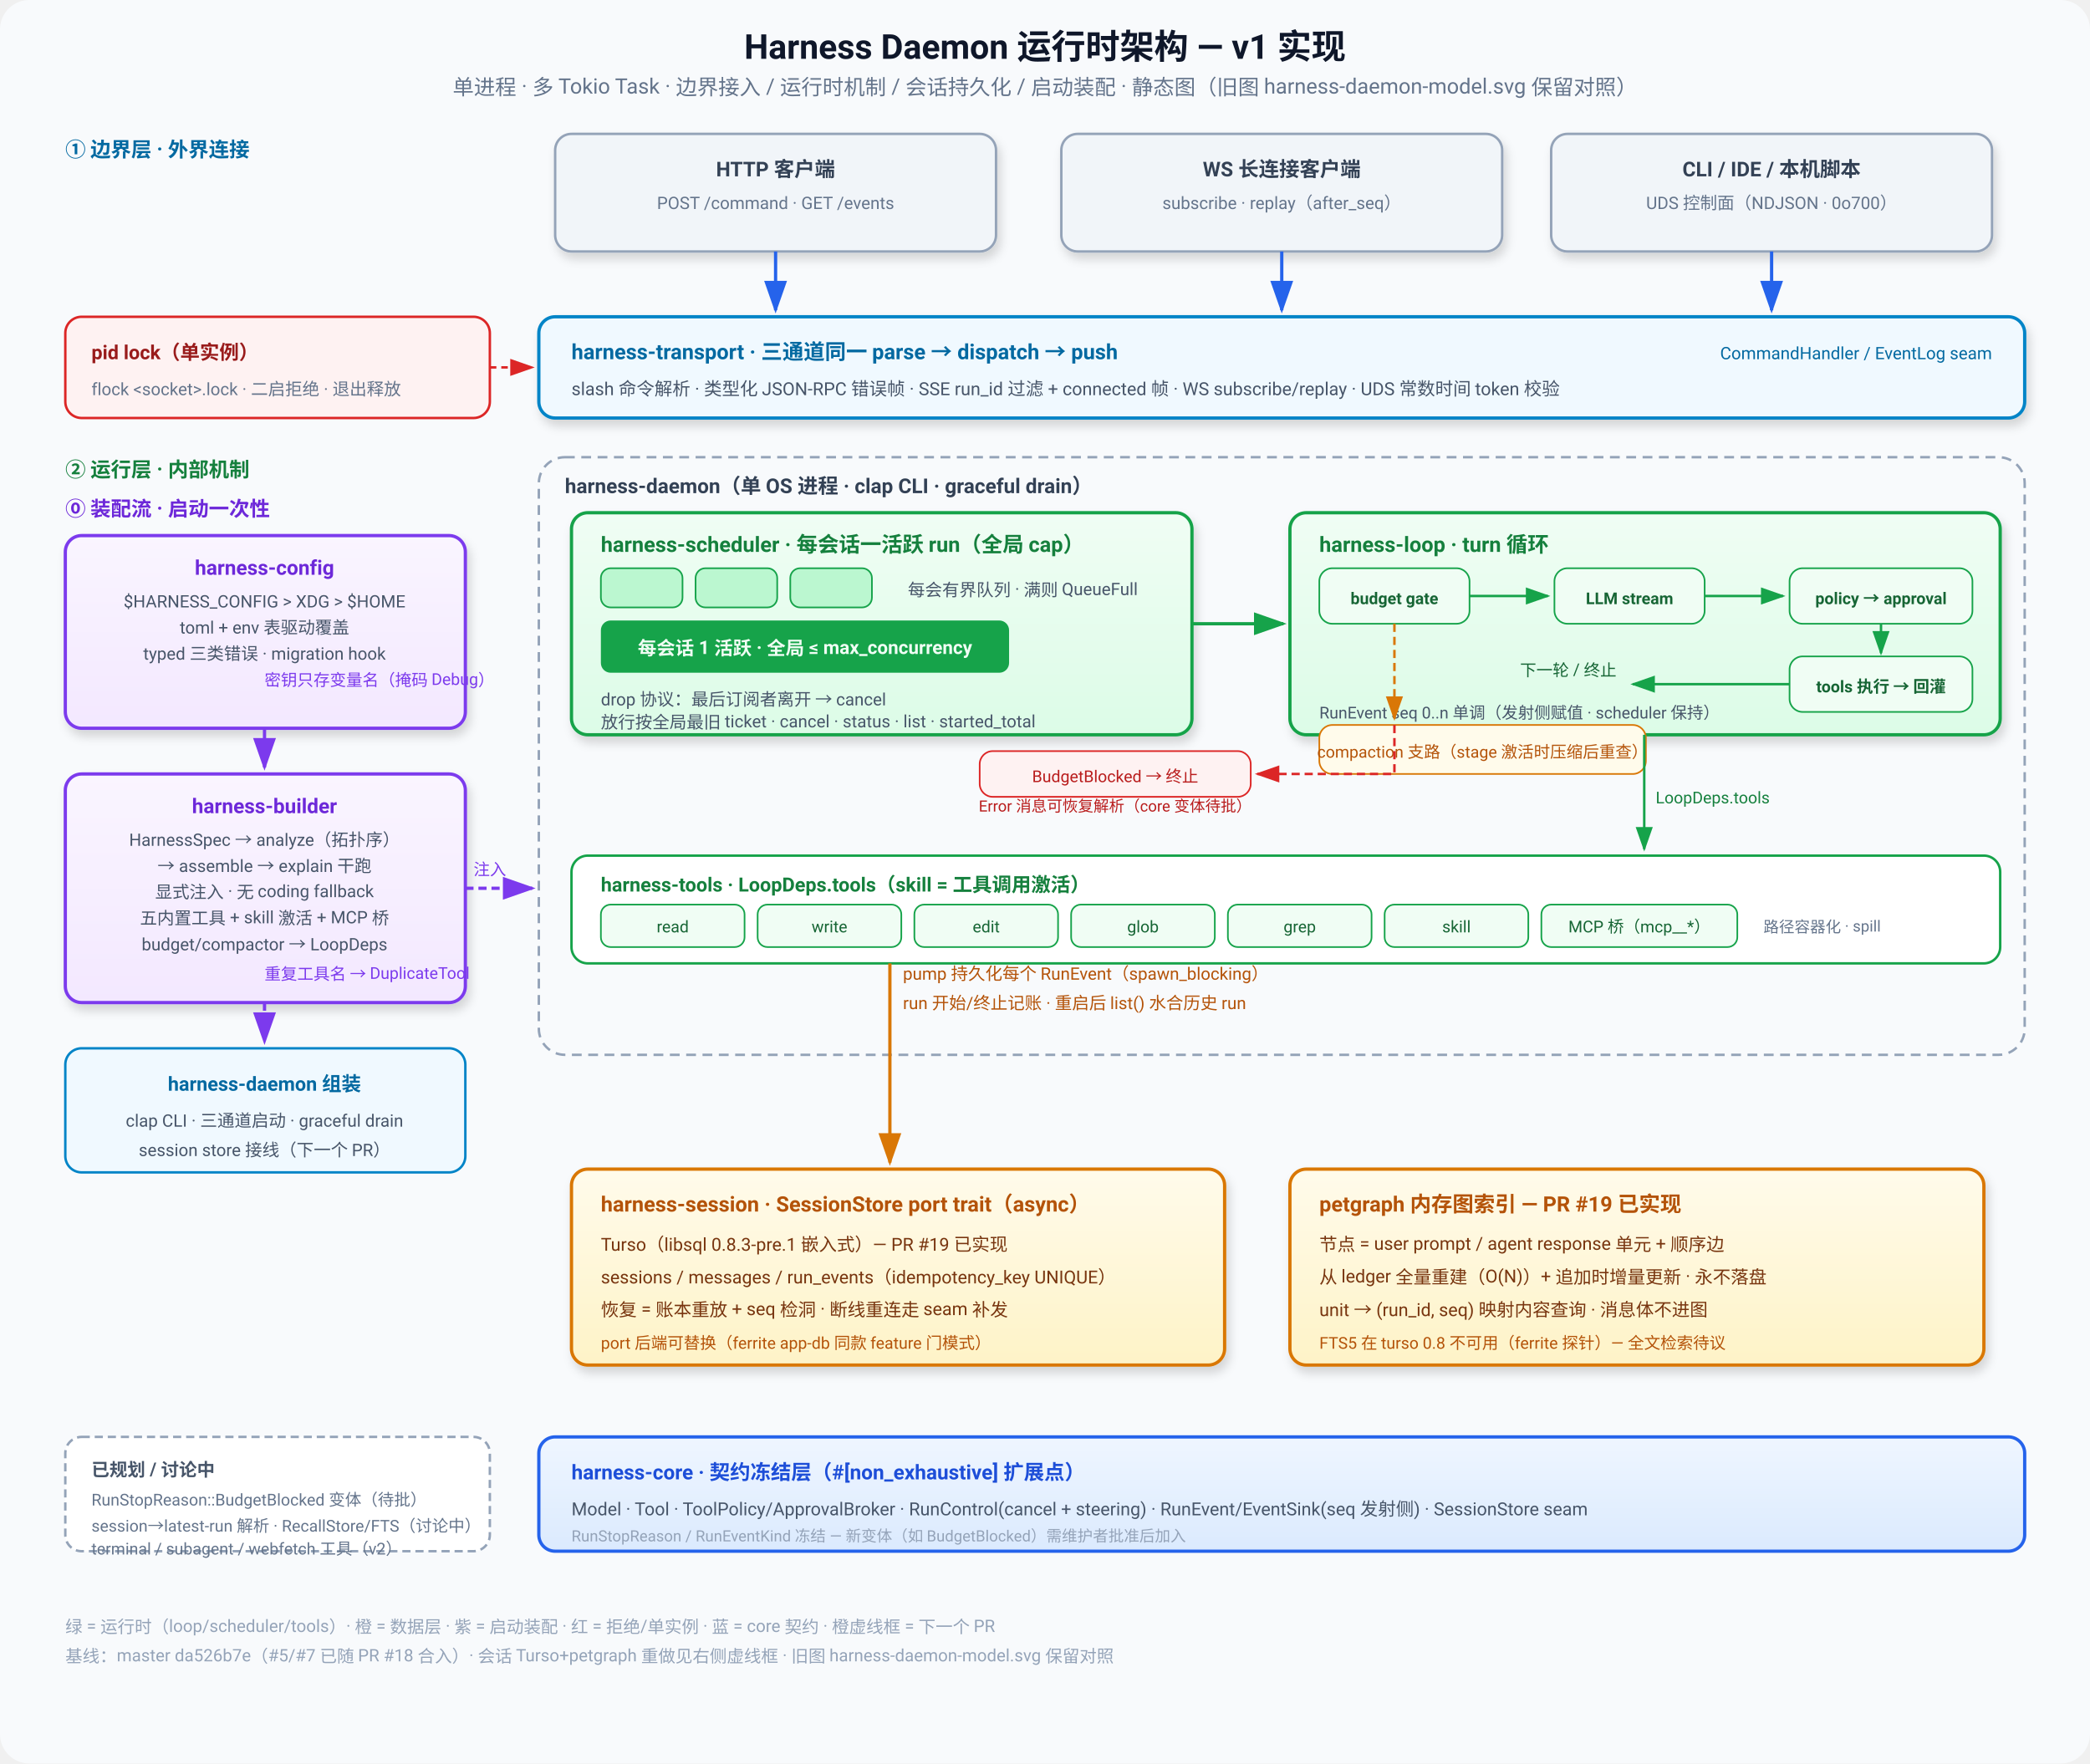
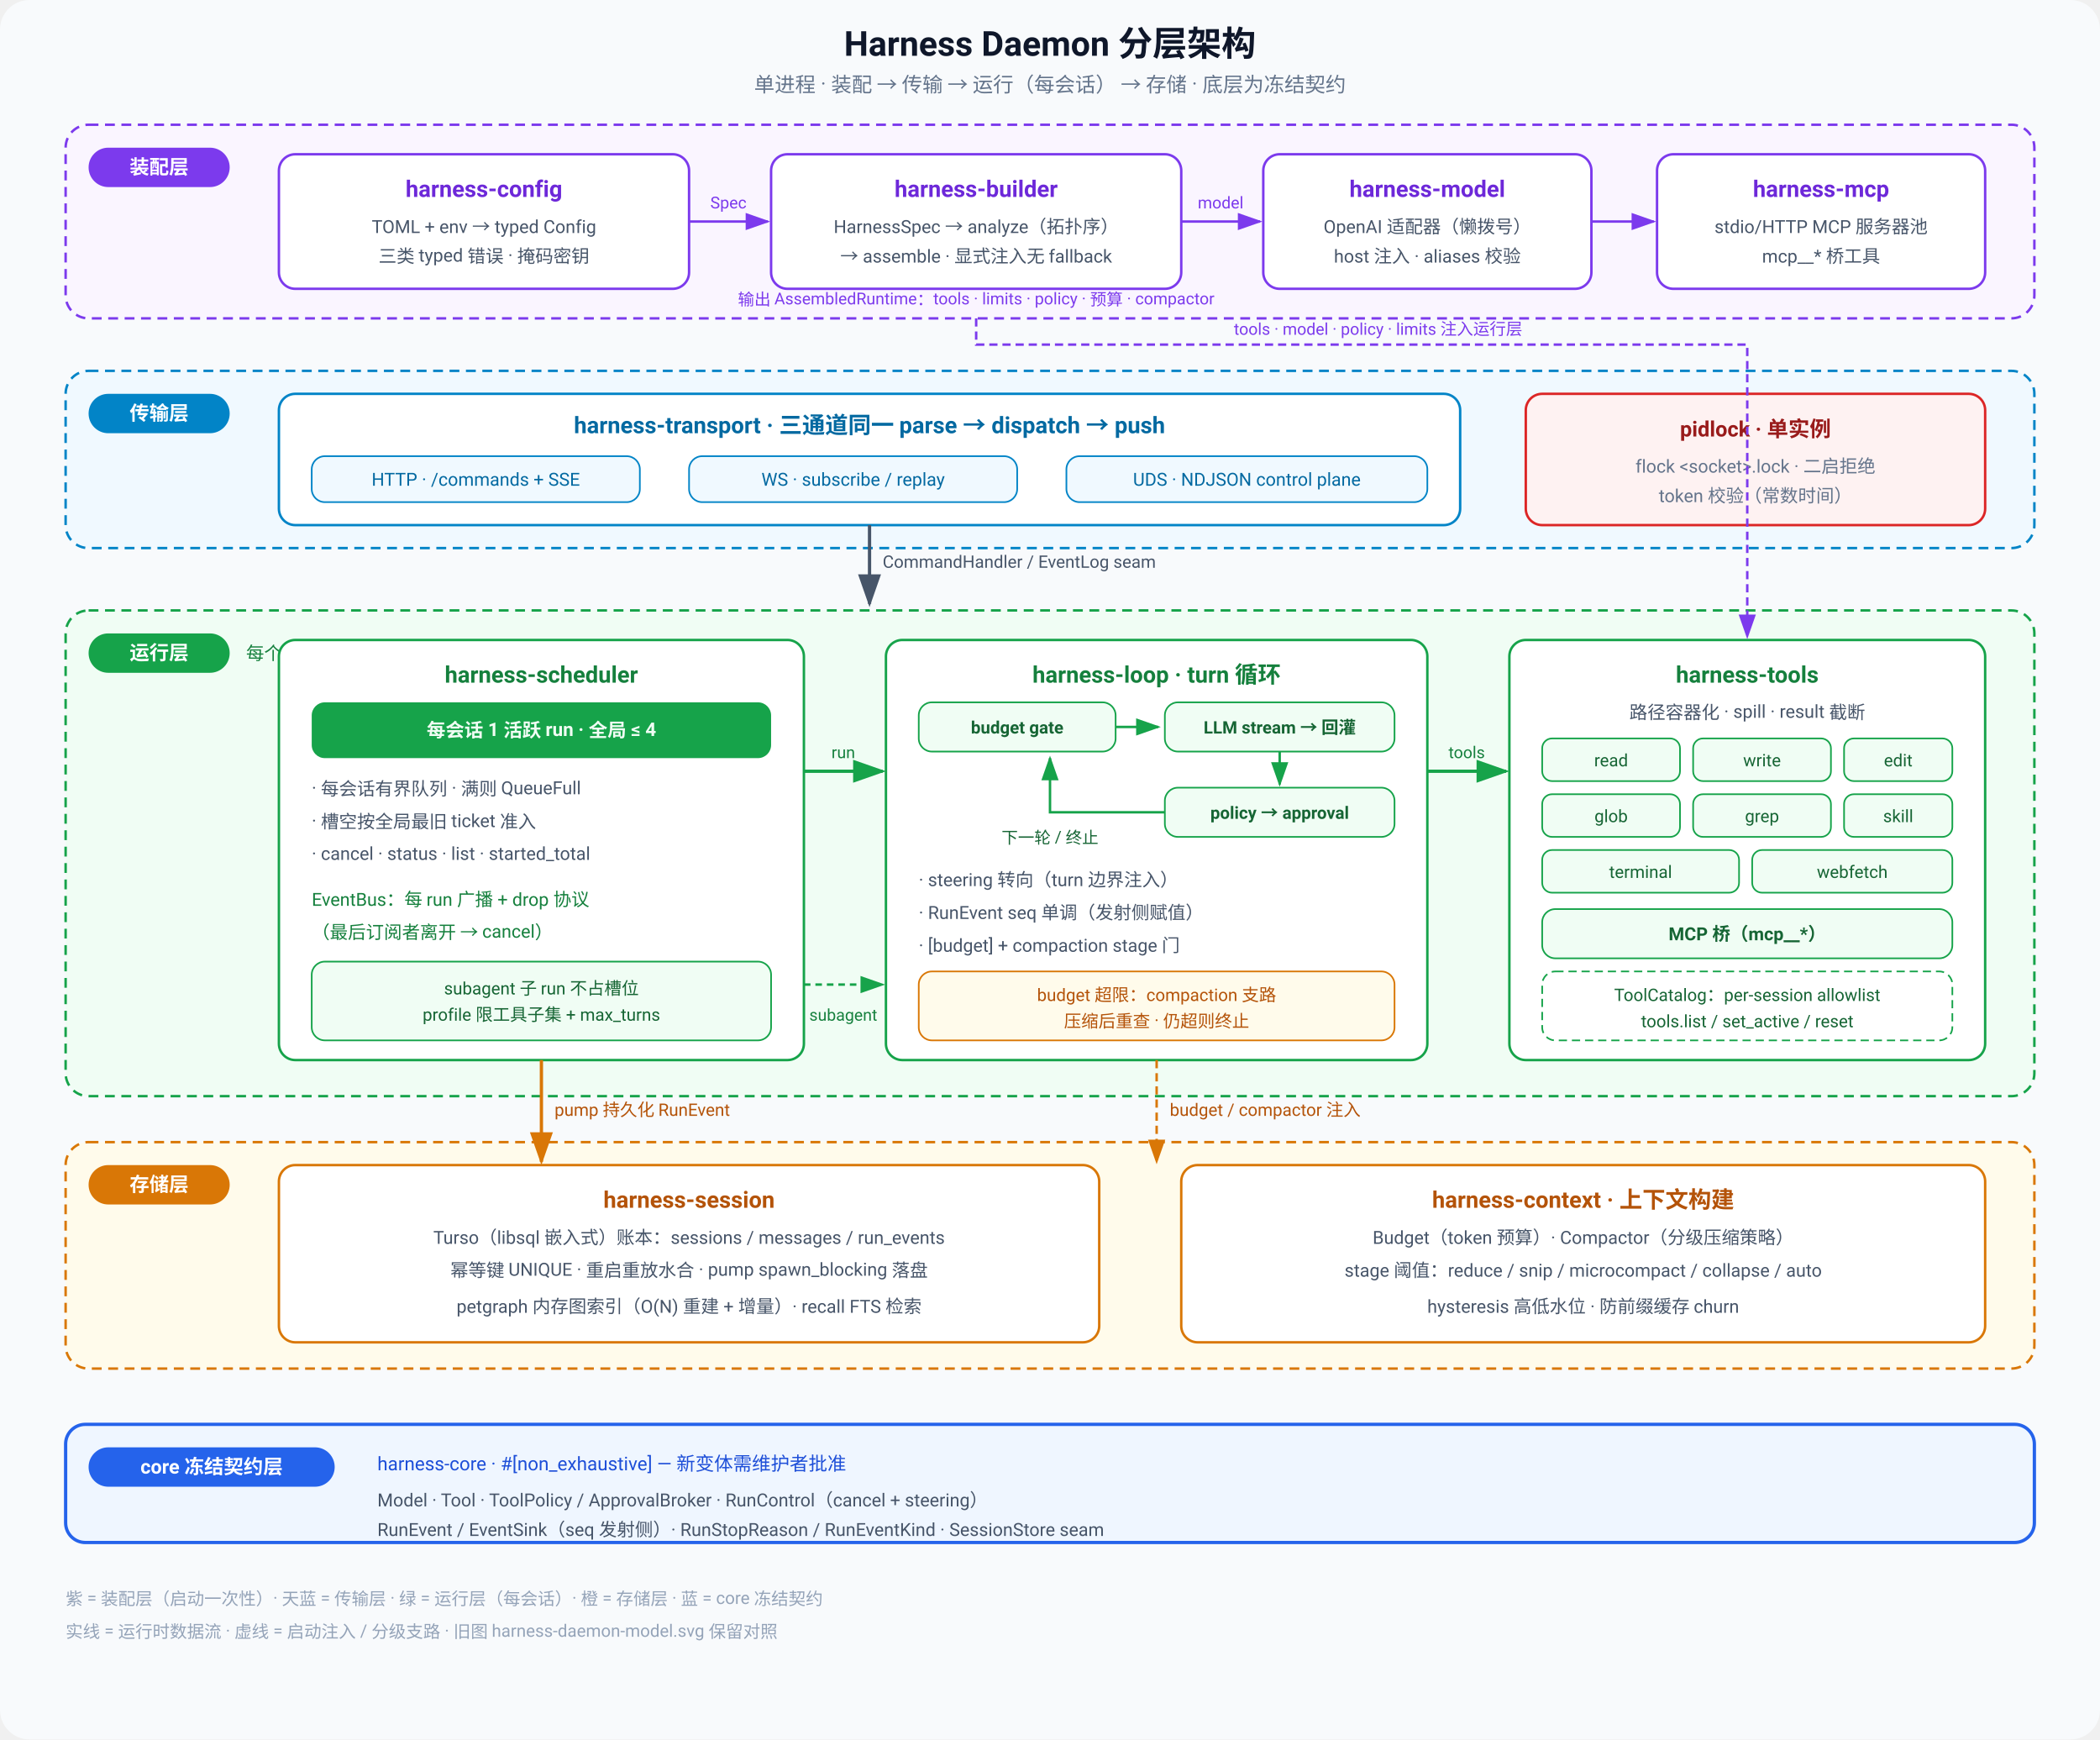
- <svg xmlns="http://www.w3.org/2000/svg" width="1280" height="1080" viewBox="0 0 1280 1080" font-family="system-ui, -apple-system, 'Segoe UI', Roboto, 'Noto Sans CJK SC', 'PingFang SC', 'Microsoft YaHei', sans-serif">
+ <svg xmlns="http://www.w3.org/2000/svg" width="1280" height="1060" viewBox="0 0 1280 1060" font-family="system-ui, -apple-system, 'Segoe UI', Roboto, 'Noto Sans CJK SC', 'PingFang SC', 'Microsoft YaHei', sans-serif">
  <defs>
    <marker id="arr" markerWidth="10" markerHeight="7" refX="9" refY="3.5" orient="auto">
      <polygon points="0 0, 10 3.5, 0 7" fill="#475569" />
    </marker>
-     <marker id="arr-blue" markerWidth="10" markerHeight="7" refX="9" refY="3.5" orient="auto">
-       <polygon points="0 0, 10 3.5, 0 7" fill="#2563eb" />
-     </marker>
    <marker id="arr-green" markerWidth="10" markerHeight="7" refX="9" refY="3.5" orient="auto">
      <polygon points="0 0, 10 3.5, 0 7" fill="#16a34a" />
    </marker>
-     <marker id="arr-orange" markerWidth="10" markerHeight="7" refX="9" refY="3.5" orient="auto">
+     <marker id="arr-amber" markerWidth="10" markerHeight="7" refX="9" refY="3.5" orient="auto">
      <polygon points="0 0, 10 3.5, 0 7" fill="#d97706" />
    </marker>
    <marker id="arr-purple" markerWidth="10" markerHeight="7" refX="9" refY="3.5" orient="auto">
      <polygon points="0 0, 10 3.5, 0 7" fill="#7c3aed" />
    </marker>
-     <marker id="arr-red" markerWidth="10" markerHeight="7" refX="9" refY="3.5" orient="auto">
-       <polygon points="0 0, 10 3.5, 0 7" fill="#dc2626" />
-     </marker>
-     <filter id="shadow" x="-20%" y="-20%" width="140%" height="140%">
-       <feGaussianBlur in="SourceAlpha" stdDeviation="3" />
-       <feOffset dx="2" dy="4" result="offsetblur" />
-       <feComponentTransfer>
-         <feFuncA type="linear" slope="0.15" />
-       </feComponentTransfer>
-       <feMerge>
-         <feMergeNode />
-         <feMergeNode in="SourceGraphic" />
-       </feMerge>
-     </filter>
-     <linearGradient id="g-run" x1="0" y1="0" x2="0" y2="1">
-       <stop offset="0%" stop-color="#f0fdf4" />
-       <stop offset="100%" stop-color="#dcfce7" />
-     </linearGradient>
-     <linearGradient id="g-data" x1="0" y1="0" x2="0" y2="1">
-       <stop offset="0%" stop-color="#fffbeb" />
-       <stop offset="100%" stop-color="#fef3c7" />
-     </linearGradient>
-     <linearGradient id="g-acc" x1="0" y1="0" x2="0" y2="1">
-       <stop offset="0%" stop-color="#faf5ff" />
-       <stop offset="100%" stop-color="#f3e8ff" />
-     </linearGradient>
-     <linearGradient id="g-core" x1="0" y1="0" x2="0" y2="1">
-       <stop offset="0%" stop-color="#eff6ff" />
-       <stop offset="100%" stop-color="#dbeafe" />
-     </linearGradient>
  </defs>
-   <rect width="1280" height="1080" fill="#f8fafc" rx="18" />
-   <text x="640" y="36" text-anchor="middle" font-size="21" font-weight="700" fill="#0f172a">Harness Daemon 运行时架构 — v1 实现</text>
-   <text x="640" y="58" text-anchor="middle" font-size="13" fill="#64748b">单进程 · 多 Tokio Task · 边界接入 / 运行时机制 / 会话持久化 / 启动装配 · 静态图（旧图 harness-daemon-model.svg 保留对照）</text>
-   <text x="40" y="96" font-size="12.5" font-weight="700" fill="#0369a1">① 边界层 · 外界连接</text>
-   <rect x="340" y="82" width="270" height="72" rx="10" fill="#f1f5f9" stroke="#94a3b8" stroke-width="1.5" filter="url(#shadow)" />
-   <rect x="650" y="82" width="270" height="72" rx="10" fill="#f1f5f9" stroke="#94a3b8" stroke-width="1.5" filter="url(#shadow)" />
-   <rect x="950" y="82" width="270" height="72" rx="10" fill="#f1f5f9" stroke="#94a3b8" stroke-width="1.5" filter="url(#shadow)" />
-   <text x="475" y="108" text-anchor="middle" font-size="12.5" font-weight="600" fill="#334155">HTTP 客户端</text>
-   <text x="475" y="128" text-anchor="middle" font-size="10.5" fill="#64748b">POST /command · GET /events</text>
-   <text x="785" y="108" text-anchor="middle" font-size="12.5" font-weight="600" fill="#334155">WS 长连接客户端</text>
-   <text x="785" y="128" text-anchor="middle" font-size="10.5" fill="#64748b">subscribe · replay（after_seq）</text>
-   <text x="1085" y="108" text-anchor="middle" font-size="12.5" font-weight="600" fill="#334155">CLI / IDE / 本机脚本</text>
-   <text x="1085" y="128" text-anchor="middle" font-size="10.5" fill="#64748b">UDS 控制面（NDJSON · 0o700）</text>
-   <line x1="475" y1="154" x2="475" y2="190" stroke="#2563eb" stroke-width="2" marker-end="url(#arr-blue)" />
-   <line x1="785" y1="154" x2="785" y2="190" stroke="#2563eb" stroke-width="2" marker-end="url(#arr-blue)" />
-   <line x1="1085" y1="154" x2="1085" y2="190" stroke="#2563eb" stroke-width="2" marker-end="url(#arr-blue)" />
-   <rect x="330" y="194" width="910" height="62" rx="10" fill="#f0f9ff" stroke="#0284c7" stroke-width="2" filter="url(#shadow)" />
-   <text x="350" y="220" font-size="13" font-weight="700" fill="#0369a1">harness-transport · 三通道同一 parse → dispatch → push</text>
-   <text x="350" y="242" font-size="11" fill="#475569">slash 命令解析 · 类型化 JSON-RPC 错误帧 · SSE run_id 过滤 + connected 帧 · WS subscribe/replay · UDS 常数时间 token 校验</text>
-   <text x="1220" y="220" text-anchor="end" font-size="10.5" fill="#0369a1">CommandHandler / EventLog seam</text>
-   <rect x="40" y="194" width="260" height="62" rx="10" fill="#fef2f2" stroke="#dc2626" stroke-width="1.5" />
-   <text x="56" y="220" font-size="12" font-weight="600" fill="#991b1b">pid lock（单实例）</text>
-   <text x="56" y="242" font-size="10.5" fill="#64748b">flock &lt;socket&gt;.lock · 二启拒绝 · 退出释放</text>
-   <line x1="300" y1="225" x2="326" y2="225" stroke="#dc2626" stroke-width="1.5" stroke-dasharray="4 3" marker-end="url(#arr-red)" />
-   <text x="40" y="292" font-size="12.5" font-weight="700" fill="#15803d">② 运行层 · 内部机制</text>
-   <rect x="330" y="280" width="910" height="366" rx="16" fill="none" stroke="#94a3b8" stroke-width="1.5" stroke-dasharray="6 4" />
-   <text x="346" y="302" font-size="12.5" font-weight="600" fill="#334155">harness-daemon（单 OS 进程 · clap CLI · graceful drain）</text>
-   <rect x="350" y="314" width="380" height="136" rx="10" fill="url(#g-run)" stroke="#16a34a" stroke-width="2" filter="url(#shadow)" />
-   <text x="368" y="338" font-size="13" font-weight="700" fill="#15803d">harness-scheduler · 每会话一活跃 run（全局 cap）</text>
-   <rect x="368" y="348" width="50" height="24" rx="6" fill="#bbf7d0" stroke="#16a34a" />
-   <rect x="426" y="348" width="50" height="24" rx="6" fill="#bbf7d0" stroke="#16a34a" />
-   <rect x="484" y="348" width="50" height="24" rx="6" fill="#bbf7d0" stroke="#16a34a" />
-   <text x="556" y="365" font-size="10.5" fill="#475569">每会有界队列 · 满则 QueueFull</text>
-   <rect x="368" y="380" width="250" height="32" rx="6" fill="#16a34a" />
-   <text x="493" y="401" text-anchor="middle" font-size="11.5" font-weight="600" fill="#f0fdf4">每会话 1 活跃 · 全局 ≤ max_concurrency</text>
-   <text x="368" y="432" font-size="10.5" fill="#475569">drop 协议：最后订阅者离开 → cancel</text>
-   <text x="368" y="446" font-size="10.5" fill="#475569">放行按全局最旧 ticket · cancel · status · list · started_total</text>
-   <line x1="730" y1="382" x2="786" y2="382" stroke="#16a34a" stroke-width="2" marker-end="url(#arr-green)" />
-   <rect x="790" y="314" width="435" height="136" rx="10" fill="url(#g-run)" stroke="#16a34a" stroke-width="2" filter="url(#shadow)" />
-   <text x="808" y="338" font-size="13" font-weight="700" fill="#15803d">harness-loop · turn 循环</text>
-   <rect x="808" y="348" width="92" height="34" rx="8" fill="#f0fdf4" stroke="#16a34a" />
-   <text x="854" y="370" text-anchor="middle" font-size="10" font-weight="600" fill="#166534">budget gate</text>
-   <line x1="900" y1="365" x2="948" y2="365" stroke="#16a34a" stroke-width="1.5" marker-end="url(#arr-green)" />
-   <rect x="952" y="348" width="92" height="34" rx="8" fill="#f0fdf4" stroke="#16a34a" />
-   <text x="998" y="370" text-anchor="middle" font-size="10" font-weight="600" fill="#166534">LLM stream</text>
-   <line x1="1044" y1="365" x2="1092" y2="365" stroke="#16a34a" stroke-width="1.5" marker-end="url(#arr-green)" />
-   <rect x="1096" y="348" width="112" height="34" rx="8" fill="#f0fdf4" stroke="#16a34a" />
-   <text x="1152" y="370" text-anchor="middle" font-size="10" font-weight="600" fill="#166534">policy → approval</text>
-   <line x1="1152" y1="382" x2="1152" y2="400" stroke="#16a34a" stroke-width="1.5" marker-end="url(#arr-green)" />
-   <rect x="1096" y="402" width="112" height="34" rx="8" fill="#f0fdf4" stroke="#16a34a" />
-   <text x="1152" y="424" text-anchor="middle" font-size="10" font-weight="600" fill="#166534">tools 执行 → 回灌</text>
-   <path d="M 1096 419 L 1000 419" fill="none" stroke="#16a34a" stroke-width="1.5" marker-end="url(#arr-green)" />
-   <text x="990" y="414" text-anchor="end" font-size="10" fill="#166534">下一轮 / 终止</text>
-   <text x="808" y="440" font-size="10" fill="#475569">RunEvent seq 0..n 单调（发射侧赋值 · scheduler 保持）</text>
-   <line x1="854" y1="382" x2="854" y2="440" stroke="#d97706" stroke-width="1.5" stroke-dasharray="5 3" marker-end="url(#arr-orange)" />
-   <rect x="808" y="444" width="200" height="30" rx="8" fill="#fffbeb" stroke="#d97706" />
-   <text x="908" y="464" text-anchor="middle" font-size="10" fill="#b45309">compaction 支路（stage 激活时压缩后重查）</text>
-   <path d="M 854 444 L 854 474 L 770 474" fill="none" stroke="#dc2626" stroke-width="1.5" stroke-dasharray="5 3" marker-end="url(#arr-red)" />
-   <rect x="600" y="460" width="166" height="28" rx="8" fill="#fef2f2" stroke="#dc2626" />
-   <text x="683" y="479" text-anchor="middle" font-size="10" fill="#b91c1c">BudgetBlocked → 终止</text>
-   <text x="683" y="497" text-anchor="middle" font-size="9.5" fill="#b91c1c">Error 消息可恢复解析（core 变体待批）</text>
-   <rect x="350" y="524" width="875" height="66" rx="10" fill="#ffffff" stroke="#16a34a" stroke-width="1.5" />
-   <text x="368" y="546" font-size="12" font-weight="700" fill="#15803d">harness-tools · LoopDeps.tools（skill = 工具调用激活）</text>
-   <g font-size="10" fill="#166534" text-anchor="middle">
-     <rect x="368" y="554" width="88" height="26" rx="6" fill="#f0fdf4" stroke="#16a34a" />
-     <text x="412" y="571">read</text>
-     <rect x="464" y="554" width="88" height="26" rx="6" fill="#f0fdf4" stroke="#16a34a" />
-     <text x="508" y="571">write</text>
-     <rect x="560" y="554" width="88" height="26" rx="6" fill="#f0fdf4" stroke="#16a34a" />
-     <text x="604" y="571">edit</text>
-     <rect x="656" y="554" width="88" height="26" rx="6" fill="#f0fdf4" stroke="#16a34a" />
-     <text x="700" y="571">glob</text>
-     <rect x="752" y="554" width="88" height="26" rx="6" fill="#f0fdf4" stroke="#16a34a" />
-     <text x="796" y="571">grep</text>
-     <rect x="848" y="554" width="88" height="26" rx="6" fill="#f0fdf4" stroke="#16a34a" />
-     <text x="892" y="571">skill</text>
-     <rect x="944" y="554" width="120" height="26" rx="6" fill="#f0fdf4" stroke="#16a34a" />
-     <text x="1004" y="571">MCP 桥（mcp__*）</text>
+   <rect width="1280" height="1060" fill="#f8fafc" rx="18" />
+   <text x="640" y="34" text-anchor="middle" font-size="21" font-weight="700" fill="#0f172a">Harness Daemon 分层架构</text>
+   <text x="640" y="56" text-anchor="middle" font-size="12.5" fill="#64748b">单进程 · 装配 → 传输 → 运行（每会话） → 存储 · 底层为冻结契约</text>
+   <rect x="40" y="76" width="1200" height="118" rx="14" fill="#faf5ff" stroke="#7c3aed" stroke-width="1.5" stroke-dasharray="6 4" />
+   <rect x="54" y="90" width="86" height="24" rx="12" fill="#7c3aed" />
+   <text x="97" y="106" text-anchor="middle" font-size="12" font-weight="700" fill="#ffffff">装配层</text>
+   <rect x="170" y="94" width="250" height="82" rx="10" fill="#ffffff" stroke="#7c3aed" stroke-width="1.5" />
+   <text x="295" y="120" text-anchor="middle" font-size="14" font-weight="700" fill="#6d28d9">harness-config</text>
+   <text x="295" y="142" text-anchor="middle" font-size="11" fill="#475569">TOML + env → typed Config</text>
+   <text x="295" y="160" text-anchor="middle" font-size="11" fill="#475569">三类 typed 错误 · 掩码密钥</text>
+   <rect x="470" y="94" width="250" height="82" rx="10" fill="#ffffff" stroke="#7c3aed" stroke-width="1.5" />
+   <text x="595" y="120" text-anchor="middle" font-size="14" font-weight="700" fill="#6d28d9">harness-builder</text>
+   <text x="595" y="142" text-anchor="middle" font-size="11" fill="#475569">HarnessSpec → analyze（拓扑序）</text>
+   <text x="595" y="160" text-anchor="middle" font-size="11" fill="#475569">→ assemble · 显式注入无 fallback</text>
+   <rect x="770" y="94" width="200" height="82" rx="10" fill="#ffffff" stroke="#7c3aed" stroke-width="1.5" />
+   <text x="870" y="120" text-anchor="middle" font-size="14" font-weight="700" fill="#6d28d9">harness-model</text>
+   <text x="870" y="142" text-anchor="middle" font-size="11" fill="#475569">OpenAI 适配器（懒拨号）</text>
+   <text x="870" y="160" text-anchor="middle" font-size="11" fill="#475569">host 注入 · aliases 校验</text>
+   <rect x="1010" y="94" width="200" height="82" rx="10" fill="#ffffff" stroke="#7c3aed" stroke-width="1.5" />
+   <text x="1110" y="120" text-anchor="middle" font-size="14" font-weight="700" fill="#6d28d9">harness-mcp</text>
+   <text x="1110" y="142" text-anchor="middle" font-size="11" fill="#475569">stdio/HTTP MCP 服务器池</text>
+   <text x="1110" y="160" text-anchor="middle" font-size="11" fill="#475569">mcp__* 桥工具</text>
+   <line x1="420" y1="135" x2="468" y2="135" stroke="#7c3aed" stroke-width="1.5" marker-end="url(#arr-purple)" />
+   <text x="444" y="127" text-anchor="middle" font-size="10" fill="#7c3aed">Spec</text>
+   <line x1="720" y1="135" x2="768" y2="135" stroke="#7c3aed" stroke-width="1.5" marker-end="url(#arr-purple)" />
+   <line x1="970" y1="135" x2="1008" y2="135" stroke="#7c3aed" stroke-width="1.5" marker-end="url(#arr-purple)" />
+   <text x="744" y="127" text-anchor="middle" font-size="10" fill="#7c3aed">model</text>
+   <text x="595" y="186" text-anchor="middle" font-size="10" fill="#7c3aed">输出 AssembledRuntime：tools · limits · policy · 预算 · compactor</text>
+   <rect x="40" y="226" width="1200" height="108" rx="14" fill="#f0f9ff" stroke="#0284c7" stroke-width="1.5" stroke-dasharray="6 4" />
+   <rect x="54" y="240" width="86" height="24" rx="12" fill="#0284c7" />
+   <text x="97" y="256" text-anchor="middle" font-size="12" font-weight="700" fill="#ffffff">传输层</text>
+   <rect x="170" y="240" width="720" height="80" rx="10" fill="#ffffff" stroke="#0284c7" stroke-width="1.5" />
+   <text x="530" y="264" text-anchor="middle" font-size="14" font-weight="700" fill="#0369a1">harness-transport · 三通道同一 parse → dispatch → push</text>
+   <rect x="190" y="278" width="200" height="28" rx="8" fill="#f0f9ff" stroke="#0284c7" />
+   <text x="290" y="296" text-anchor="middle" font-size="11" fill="#0369a1">HTTP · /commands + SSE</text>
+   <rect x="420" y="278" width="200" height="28" rx="8" fill="#f0f9ff" stroke="#0284c7" />
+   <text x="520" y="296" text-anchor="middle" font-size="11" fill="#0369a1">WS · subscribe / replay</text>
+   <rect x="650" y="278" width="220" height="28" rx="8" fill="#f0f9ff" stroke="#0284c7" />
+   <text x="760" y="296" text-anchor="middle" font-size="11" fill="#0369a1">UDS · NDJSON control plane</text>
+   <rect x="930" y="240" width="280" height="80" rx="10" fill="#fef2f2" stroke="#dc2626" stroke-width="1.5" />
+   <text x="1070" y="266" text-anchor="middle" font-size="13" font-weight="700" fill="#991b1b">pidlock · 单实例</text>
+   <text x="1070" y="288" text-anchor="middle" font-size="11" fill="#64748b">flock &lt;socket&gt;.lock · 二启拒绝</text>
+   <text x="1070" y="306" text-anchor="middle" font-size="11" fill="#64748b">token 校验（常数时间）</text>
+   <line x1="530" y1="320" x2="530" y2="368" stroke="#475569" stroke-width="2" marker-end="url(#arr)" />
+   <text x="538" y="346" font-size="10.5" fill="#475569">CommandHandler / EventLog seam</text>
+   <rect x="40" y="372" width="1200" height="296" rx="14" fill="#f0fdf4" stroke="#16a34a" stroke-width="1.5" stroke-dasharray="6 4" />
+   <rect x="54" y="386" width="86" height="24" rx="12" fill="#16a34a" />
+   <text x="97" y="402" text-anchor="middle" font-size="12" font-weight="700" fill="#ffffff">运行层</text>
+   <text x="150" y="402" font-size="11" fill="#15803d">每个会话一份 · 互不影响并发</text>
+   <rect x="170" y="390" width="320" height="256" rx="10" fill="#ffffff" stroke="#16a34a" stroke-width="1.5" />
+   <text x="330" y="416" text-anchor="middle" font-size="14" font-weight="700" fill="#15803d">harness-scheduler</text>
+   <rect x="190" y="428" width="280" height="34" rx="8" fill="#16a34a" />
+   <text x="330" y="449" text-anchor="middle" font-size="11.5" font-weight="600" fill="#f0fdf4">每会话 1 活跃 run · 全局 ≤ 4</text>
+   <text x="190" y="484" font-size="11" fill="#475569">· 每会话有界队列 · 满则 QueueFull</text>
+   <text x="190" y="504" font-size="11" fill="#475569">· 槽空按全局最旧 ticket 准入</text>
+   <text x="190" y="524" font-size="11" fill="#475569">· cancel · status · list · started_total</text>
+   <text x="190" y="552" font-size="11" fill="#15803d">EventBus：每 run 广播 + drop 协议</text>
+   <text x="190" y="572" font-size="11" fill="#15803d">（最后订阅者离开 → cancel）</text>
+   <rect x="190" y="586" width="280" height="48" rx="8" fill="#f0fdf4" stroke="#16a34a" />
+   <text x="330" y="606" text-anchor="middle" font-size="10.5" fill="#166534">subagent 子 run 不占槽位</text>
+   <text x="330" y="622" text-anchor="middle" font-size="10.5" fill="#166534">profile 限工具子集 + max_turns</text>
+   <rect x="540" y="390" width="330" height="256" rx="10" fill="#ffffff" stroke="#16a34a" stroke-width="1.5" />
+   <text x="705" y="416" text-anchor="middle" font-size="14" font-weight="700" fill="#15803d">harness-loop · turn 循环</text>
+   <rect x="560" y="428" width="120" height="30" rx="8" fill="#f0fdf4" stroke="#16a34a" />
+   <text x="620" y="447" text-anchor="middle" font-size="10.5" font-weight="600" fill="#166534">budget gate</text>
+   <line x1="680" y1="443" x2="706" y2="443" stroke="#16a34a" stroke-width="1.5" marker-end="url(#arr-green)" />
+   <rect x="710" y="428" width="140" height="30" rx="8" fill="#f0fdf4" stroke="#16a34a" />
+   <text x="780" y="447" text-anchor="middle" font-size="10.5" font-weight="600" fill="#166534">LLM stream → 回灌</text>
+   <line x1="780" y1="458" x2="780" y2="478" stroke="#16a34a" stroke-width="1.5" marker-end="url(#arr-green)" />
+   <rect x="710" y="480" width="140" height="30" rx="8" fill="#f0fdf4" stroke="#16a34a" />
+   <text x="780" y="499" text-anchor="middle" font-size="10.5" font-weight="600" fill="#166534">policy → approval</text>
+   <path d="M 710 495 L 640 495 L 640 462" fill="none" stroke="#16a34a" stroke-width="1.5" marker-end="url(#arr-green)" />
+   <text x="640" y="514" text-anchor="middle" font-size="10" fill="#166534">下一轮 / 终止</text>
+   <text x="560" y="540" font-size="11" fill="#475569">· steering 转向（turn 边界注入）</text>
+   <text x="560" y="560" font-size="11" fill="#475569">· RunEvent seq 单调（发射侧赋值）</text>
+   <text x="560" y="580" font-size="11" fill="#475569">· [budget] + compaction stage 门</text>
+   <rect x="560" y="592" width="290" height="42" rx="8" fill="#fffbeb" stroke="#d97706" />
+   <text x="705" y="610" text-anchor="middle" font-size="10.5" fill="#b45309">budget 超限：compaction 支路</text>
+   <text x="705" y="626" text-anchor="middle" font-size="10.5" fill="#b45309">压缩后重查 · 仍超则终止</text>
+   <rect x="920" y="390" width="290" height="256" rx="10" fill="#ffffff" stroke="#16a34a" stroke-width="1.5" />
+   <text x="1065" y="416" text-anchor="middle" font-size="14" font-weight="700" fill="#15803d">harness-tools</text>
+   <text x="1065" y="438" text-anchor="middle" font-size="11" fill="#475569">路径容器化 · spill · result 截断</text>
+   <g font-size="10.5" fill="#166534" text-anchor="middle">
+     <rect x="940" y="450" width="84" height="26" rx="6" fill="#f0fdf4" stroke="#16a34a" />
+     <text x="982" y="467">read</text>
+     <rect x="1032" y="450" width="84" height="26" rx="6" fill="#f0fdf4" stroke="#16a34a" />
+     <text x="1074" y="467">write</text>
+     <rect x="1124" y="450" width="66" height="26" rx="6" fill="#f0fdf4" stroke="#16a34a" />
+     <text x="1157" y="467">edit</text>
+     <rect x="940" y="484" width="84" height="26" rx="6" fill="#f0fdf4" stroke="#16a34a" />
+     <text x="982" y="501">glob</text>
+     <rect x="1032" y="484" width="84" height="26" rx="6" fill="#f0fdf4" stroke="#16a34a" />
+     <text x="1074" y="501">grep</text>
+     <rect x="1124" y="484" width="66" height="26" rx="6" fill="#f0fdf4" stroke="#16a34a" />
+     <text x="1157" y="501">skill</text>
+     <rect x="940" y="518" width="120" height="26" rx="6" fill="#f0fdf4" stroke="#16a34a" />
+     <text x="1000" y="535">terminal</text>
+     <rect x="1068" y="518" width="122" height="26" rx="6" fill="#f0fdf4" stroke="#16a34a" />
+     <text x="1129" y="535">webfetch</text>
  </g>
-   <text x="1080" y="571" font-size="9.5" fill="#64748b">路径容器化 · spill</text>
-   <line x1="1007" y1="450" x2="1007" y2="520" stroke="#16a34a" stroke-width="1.5" marker-end="url(#arr-green)" />
-   <text x="1014" y="492" font-size="10" fill="#15803d">LoopDeps.tools</text>
-   <text x="40" y="700" font-size="12.5" font-weight="700" fill="#b45309">③ 数据层 · 会话持久化</text>
-   <line x1="545" y1="590" x2="545" y2="712" stroke="#d97706" stroke-width="2" marker-end="url(#arr-orange)" />
-   <text x="553" y="600" font-size="10.5" fill="#b45309">pump 持久化每个 RunEvent（spawn_blocking）</text>
-   <text x="553" y="618" font-size="10.5" fill="#b45309">run 开始/终止记账 · 重启后 list() 水合历史 run</text>
-   <rect x="350" y="716" width="400" height="120" rx="10" fill="url(#g-data)" stroke="#d97706" stroke-width="2" filter="url(#shadow)" />
-   <text x="368" y="742" font-size="13" font-weight="700" fill="#b45309">harness-session · SessionStore port trait（async）</text>
-   <text x="368" y="766" font-size="11" fill="#78350f">Turso（libsql 0.8.3-pre.1 嵌入式）— PR #19 已实现</text>
-   <text x="368" y="786" font-size="11" fill="#78350f">sessions / messages / run_events（idempotency_key UNIQUE）</text>
-   <text x="368" y="806" font-size="11" fill="#78350f">恢复 = 账本重放 + seq 检洞 · 断线重连走 seam 补发</text>
-   <text x="368" y="826" font-size="10" fill="#b45309">port 后端可替换（ferrite app-db 同款 feature 门模式）</text>
-   <rect x="790" y="716" width="425" height="120" rx="10" fill="url(#g-data)" stroke="#d97706" stroke-width="2" filter="url(#shadow)" />
-   <text x="808" y="742" font-size="13" font-weight="700" fill="#b45309">petgraph 内存图索引 — PR #19 已实现</text>
-   <text x="808" y="766" font-size="11" fill="#78350f">节点 = user prompt / agent response 单元 + 顺序边</text>
-   <text x="808" y="786" font-size="11" fill="#78350f">从 ledger 全量重建（O(N)）+ 追加时增量更新 · 永不落盘</text>
-   <text x="808" y="806" font-size="11" fill="#78350f">unit → (run_id, seq) 映射内容查询 · 消息体不进图</text>
-   <text x="808" y="826" font-size="10" fill="#b45309">FTS5 在 turso 0.8 不可用（ferrite 探针）— 全文检索待议</text>
-   <text x="40" y="316" font-size="12.5" font-weight="700" fill="#6d28d9">⓪ 装配流 · 启动一次性</text>
-   <rect x="40" y="328" width="245" height="118" rx="10" fill="url(#g-acc)" stroke="#7c3aed" stroke-width="2" filter="url(#shadow)" />
-   <text x="162" y="352" text-anchor="middle" font-size="12.5" font-weight="700" fill="#6d28d9">harness-config</text>
-   <text x="162" y="372" text-anchor="middle" font-size="10.5" fill="#475569">$HARNESS_CONFIG &gt; XDG &gt; $HOME</text>
-   <text x="162" y="388" text-anchor="middle" font-size="10.5" fill="#475569">toml + env 表驱动覆盖</text>
-   <text x="162" y="404" text-anchor="middle" font-size="10.5" fill="#475569">typed 三类错误 · migration hook</text>
-   <text x="162" y="420" font-size="10" fill="#7c3aed">密钥只存变量名（掩码 Debug）</text>
-   <line x1="162" y1="446" x2="162" y2="470" stroke="#7c3aed" stroke-width="2" marker-end="url(#arr-purple)" />
-   <rect x="40" y="474" width="245" height="140" rx="10" fill="url(#g-acc)" stroke="#7c3aed" stroke-width="2" filter="url(#shadow)" />
-   <text x="162" y="498" text-anchor="middle" font-size="12.5" font-weight="700" fill="#6d28d9">harness-builder</text>
-   <text x="162" y="518" text-anchor="middle" font-size="10.5" fill="#475569">HarnessSpec → analyze（拓扑序）</text>
-   <text x="162" y="534" text-anchor="middle" font-size="10.5" fill="#475569">→ assemble → explain 干跑</text>
-   <text x="162" y="550" text-anchor="middle" font-size="10.5" fill="#475569">显式注入 · 无 coding fallback</text>
-   <text x="162" y="566" text-anchor="middle" font-size="10.5" fill="#475569">五内置工具 + skill 激活 + MCP 桥</text>
-   <text x="162" y="582" text-anchor="middle" font-size="10.5" fill="#475569">budget/compactor → LoopDeps</text>
-   <text x="162" y="600" font-size="10" fill="#7c3aed">重复工具名 → DuplicateTool</text>
-   <line x1="162" y1="614" x2="162" y2="638" stroke="#7c3aed" stroke-width="2" stroke-dasharray="5 3" marker-end="url(#arr-purple)" />
-   <rect x="40" y="642" width="245" height="76" rx="10" fill="#f0f9ff" stroke="#0284c7" stroke-width="1.5" />
-   <text x="162" y="668" text-anchor="middle" font-size="12" font-weight="600" fill="#0369a1">harness-daemon 组装</text>
-   <text x="162" y="690" text-anchor="middle" font-size="10.5" fill="#475569">clap CLI · 三通道启动 · graceful drain</text>
-   <text x="162" y="708" text-anchor="middle" font-size="10.5" fill="#475569">session store 接线（下一个 PR）</text>
-   <line x1="285" y1="544" x2="326" y2="544" stroke="#7c3aed" stroke-width="2" stroke-dasharray="5 3" marker-end="url(#arr-purple)" />
-   <text x="290" y="536" font-size="10" fill="#7c3aed">注入</text>
-   <rect x="330" y="880" width="910" height="70" rx="10" fill="url(#g-core)" stroke="#2563eb" stroke-width="2" />
-   <text x="350" y="906" font-size="12.5" font-weight="700" fill="#1d4ed8">harness-core · 契约冻结层（#[non_exhaustive] 扩展点）</text>
-   <text x="350" y="928" font-size="11" fill="#475569">Model · Tool · ToolPolicy/ApprovalBroker · RunControl(cancel + steering) · RunEvent/EventSink(seq 发射侧) · SessionStore seam</text>
-   <text x="350" y="944" font-size="9.5" fill="#94a3b8">RunStopReason / RunEventKind 冻结 — 新变体（如 BudgetBlocked）需维护者批准后加入</text>
-   <rect x="40" y="880" width="260" height="70" rx="10" fill="#ffffff" stroke="#94a3b8" stroke-width="1.5" stroke-dasharray="5 3" />
-   <text x="56" y="904" font-size="11" font-weight="600" fill="#475569">已规划 / 讨论中</text>
-   <text x="56" y="922" font-size="10" fill="#64748b">RunStopReason::BudgetBlocked 变体（待批）</text>
-   <text x="56" y="938" font-size="10" fill="#64748b">session→latest-run 解析 · RecallStore/FTS（讨论中）</text>
-   <text x="56" y="952" font-size="10" fill="#64748b">terminal / subagent / webfetch 工具（v2）</text>
-   <text x="40" y="1000" font-size="10.5" fill="#94a3b8">绿 = 运行时（loop/scheduler/tools）· 橙 = 数据层 · 紫 = 启动装配 · 红 = 拒绝/单实例 · 蓝 = core 契约 · 橙虚线框 = 下一个 PR</text>
-   <text x="40" y="1018" font-size="10.5" fill="#94a3b8">基线：master da526b7e（#5/#7 已随 PR #18 合入）· 会话 Turso+petgraph 重做见右侧虚线框 · 旧图 harness-daemon-model.svg 保留对照</text>
+   <rect x="940" y="554" width="250" height="30" rx="8" fill="#f0fdf4" stroke="#16a34a" />
+   <text x="1065" y="573" text-anchor="middle" font-size="11" font-weight="600" fill="#166534">MCP 桥（mcp__*）</text>
+   <rect x="940" y="592" width="250" height="42" rx="8" fill="#ffffff" stroke="#16a34a" stroke-dasharray="5 3" />
+   <text x="1065" y="610" text-anchor="middle" font-size="10.5" fill="#166534">ToolCatalog：per-session allowlist</text>
+   <text x="1065" y="626" text-anchor="middle" font-size="10.5" fill="#166534">tools.list / set_active / reset</text>
+   <line x1="490" y1="470" x2="538" y2="470" stroke="#16a34a" stroke-width="2" marker-end="url(#arr-green)" />
+   <text x="514" y="462" text-anchor="middle" font-size="10" fill="#15803d">run</text>
+   <line x1="870" y1="470" x2="918" y2="470" stroke="#16a34a" stroke-width="2" marker-end="url(#arr-green)" />
+   <text x="894" y="462" text-anchor="middle" font-size="10" fill="#15803d">tools</text>
+   <line x1="490" y1="600" x2="538" y2="600" stroke="#16a34a" stroke-width="1.5" stroke-dasharray="4 3" marker-end="url(#arr-green)" />
+   <text x="514" y="622" text-anchor="middle" font-size="10" fill="#15803d">subagent</text>
+   <rect x="40" y="696" width="1200" height="138" rx="14" fill="#fffbeb" stroke="#d97706" stroke-width="1.5" stroke-dasharray="6 4" />
+   <rect x="54" y="710" width="86" height="24" rx="12" fill="#d97706" />
+   <text x="97" y="726" text-anchor="middle" font-size="12" font-weight="700" fill="#ffffff">存储层</text>
+   <rect x="170" y="710" width="500" height="108" rx="10" fill="#ffffff" stroke="#d97706" stroke-width="1.5" />
+   <text x="420" y="736" text-anchor="middle" font-size="14" font-weight="700" fill="#b45309">harness-session</text>
+   <text x="420" y="758" text-anchor="middle" font-size="11" fill="#475569">Turso（libsql 嵌入式）账本：sessions / messages / run_events</text>
+   <text x="420" y="778" text-anchor="middle" font-size="11" fill="#475569">幂等键 UNIQUE · 重启重放水合 · pump spawn_blocking 落盘</text>
+   <text x="420" y="800" text-anchor="middle" font-size="11" fill="#475569">petgraph 内存图索引（O(N) 重建 + 增量）· recall FTS 检索</text>
+   <rect x="720" y="710" width="490" height="108" rx="10" fill="#ffffff" stroke="#d97706" stroke-width="1.5" />
+   <text x="965" y="736" text-anchor="middle" font-size="14" font-weight="700" fill="#b45309">harness-context · 上下文构建</text>
+   <text x="965" y="758" text-anchor="middle" font-size="11" fill="#475569">Budget（token 预算）· Compactor（分级压缩策略）</text>
+   <text x="965" y="778" text-anchor="middle" font-size="11" fill="#475569">stage 阈值：reduce / snip / microcompact / collapse / auto</text>
+   <text x="965" y="800" text-anchor="middle" font-size="11" fill="#475569">hysteresis 高低水位 · 防前缀缓存 churn</text>
+   <line x1="330" y1="646" x2="330" y2="708" stroke="#d97706" stroke-width="2" marker-end="url(#arr-amber)" />
+   <text x="338" y="680" font-size="10.5" fill="#b45309">pump 持久化 RunEvent</text>
+   <line x1="705" y1="646" x2="705" y2="708" stroke="#d97706" stroke-width="1.5" stroke-dasharray="5 3" marker-end="url(#arr-amber)" />
+   <text x="713" y="680" font-size="10.5" fill="#b45309">budget / compactor 注入</text>
+   <rect x="40" y="868" width="1200" height="72" rx="12" fill="#eff6ff" stroke="#2563eb" stroke-width="2" />
+   <rect x="54" y="882" width="150" height="24" rx="12" fill="#2563eb" />
+   <text x="129" y="898" text-anchor="middle" font-size="12" font-weight="700" fill="#ffffff">core 冻结契约层</text>
+   <text x="230" y="896" font-size="11.5" fill="#1d4ed8">harness-core · #[non_exhaustive] — 新变体需维护者批准</text>
+   <text x="230" y="918" font-size="11" fill="#475569">Model · Tool · ToolPolicy / ApprovalBroker · RunControl（cancel + steering）</text>
+   <text x="230" y="936" font-size="11" fill="#475569">RunEvent / EventSink（seq 发射侧）· RunStopReason / RunEventKind · SessionStore seam</text>
+   <path d="M 595 194 L 595 210 L 1065 210 L 1065 388" fill="none" stroke="#7c3aed" stroke-width="1.5" stroke-dasharray="5 3" marker-end="url(#arr-purple)" />
+   <text x="840" y="204" text-anchor="middle" font-size="10" fill="#7c3aed">tools · model · policy · limits 注入运行层</text>
+   <text x="40" y="978" font-size="10.5" fill="#94a3b8">紫 = 装配层（启动一次性）· 天蓝 = 传输层 · 绿 = 运行层（每会话）· 橙 = 存储层 · 蓝 = core 冻结契约</text>
+   <text x="40" y="998" font-size="10.5" fill="#94a3b8">实线 = 运行时数据流 · 虚线 = 启动注入 / 分级支路 · 旧图 harness-daemon-model.svg 保留对照</text>
</svg>
